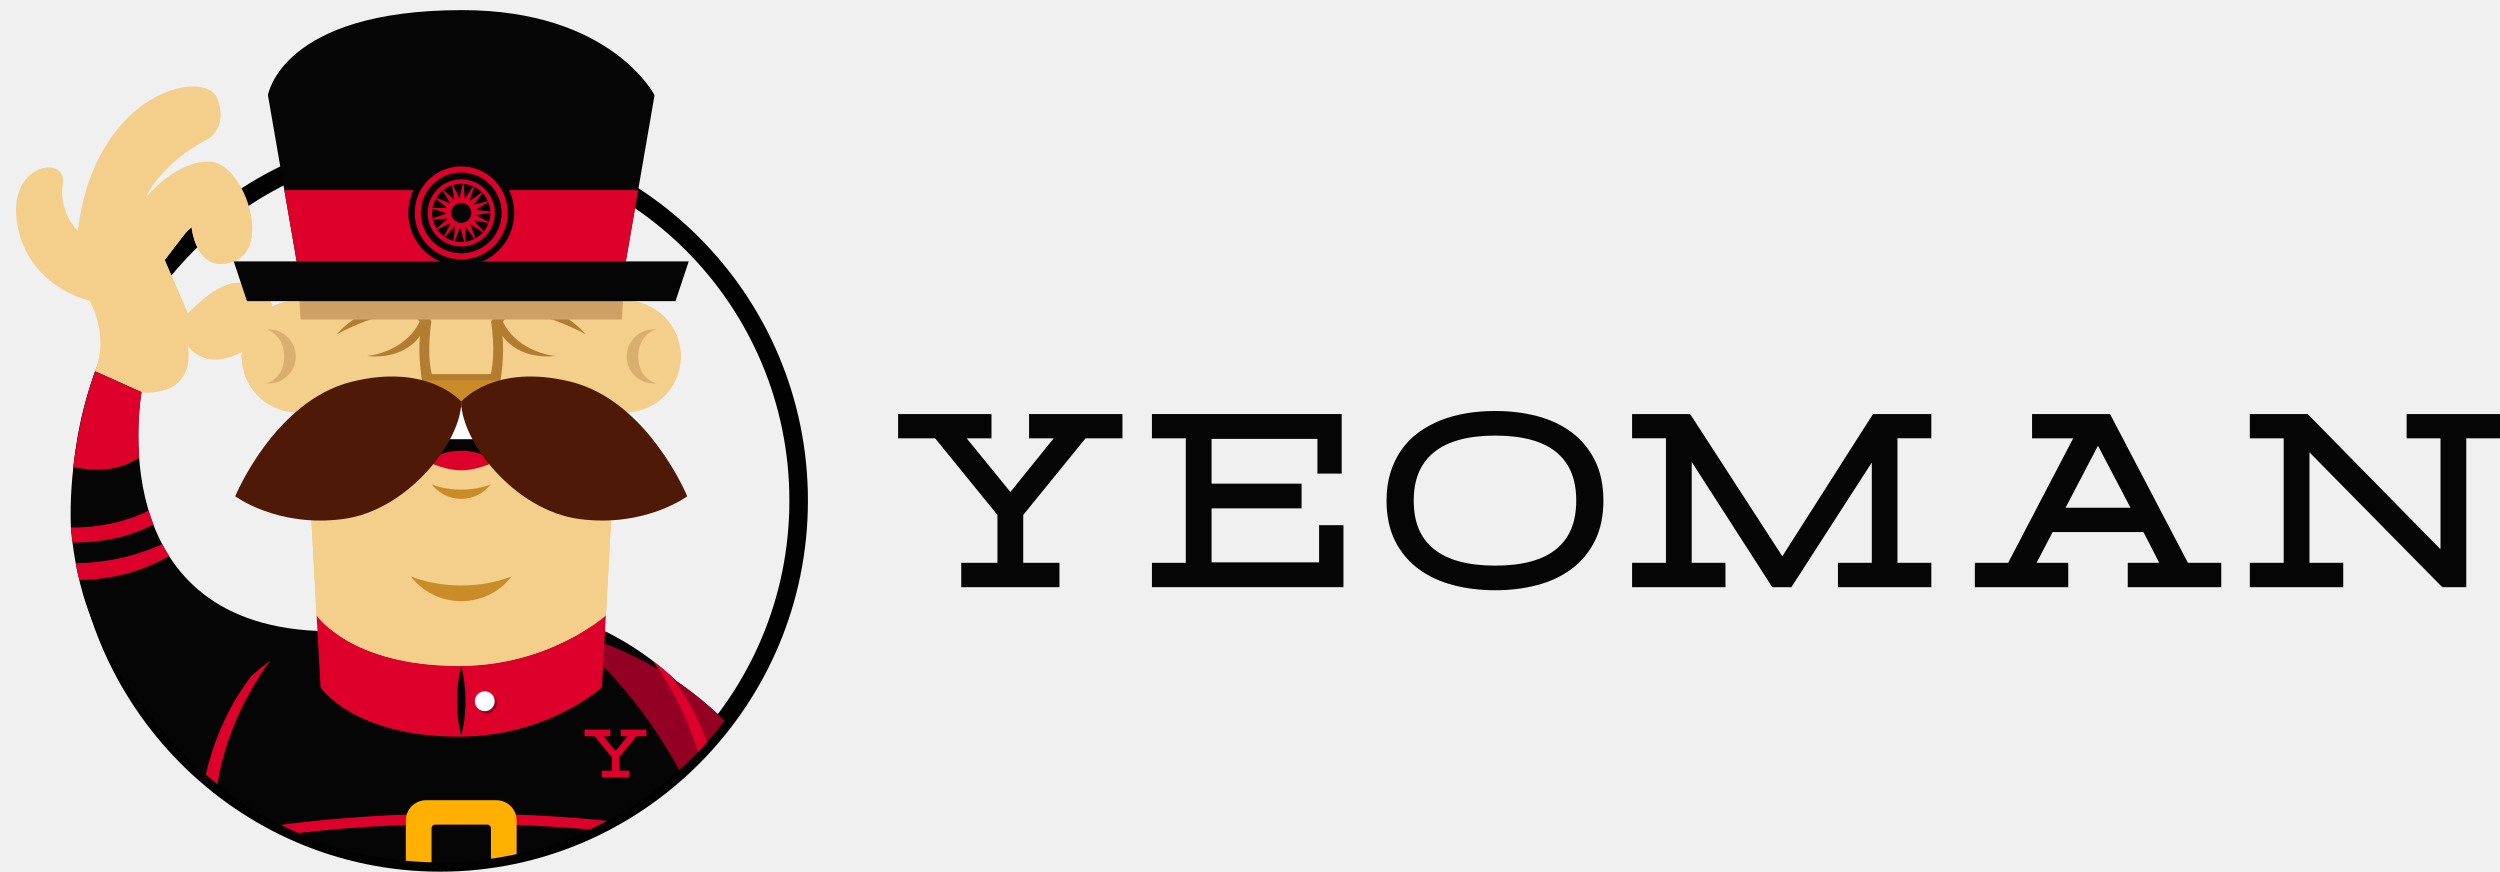
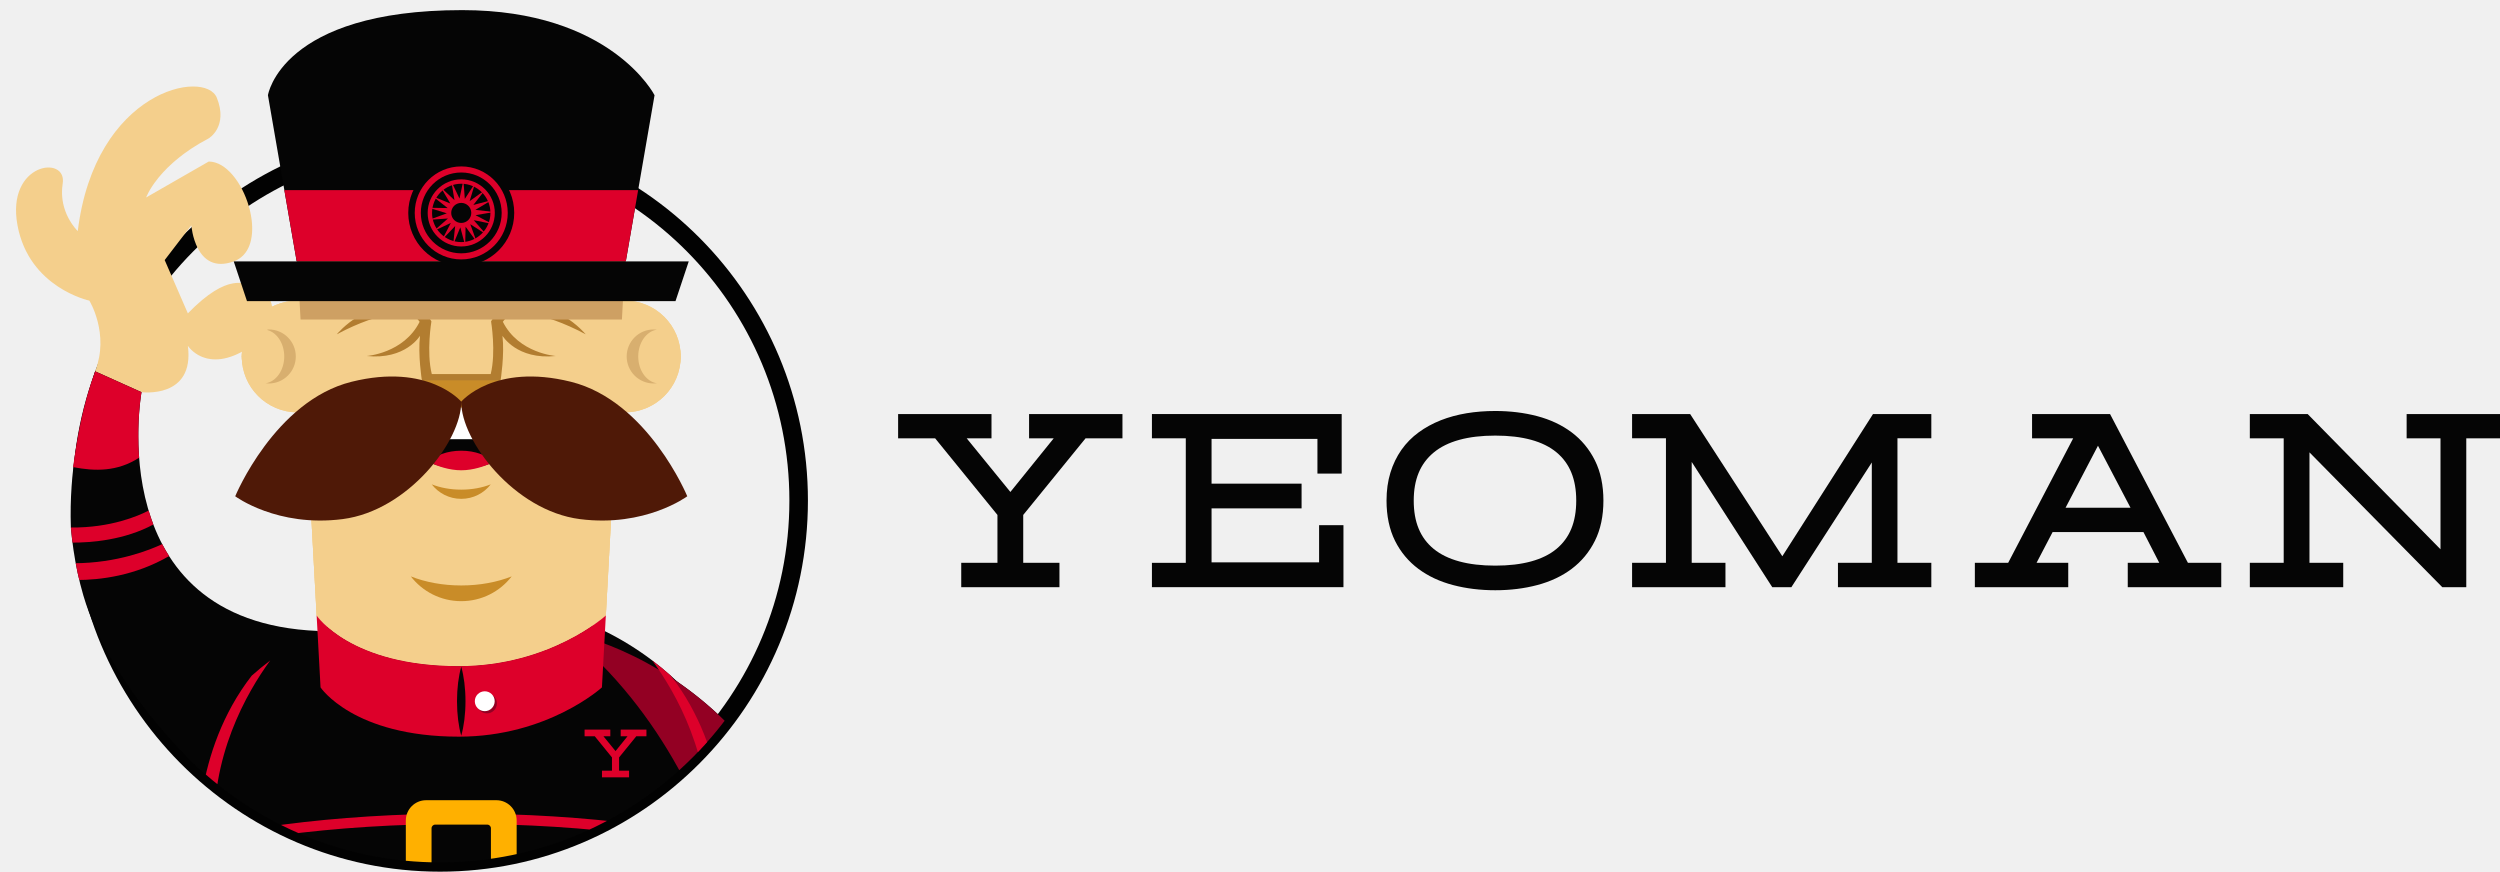
- <svg xmlns="http://www.w3.org/2000/svg" xmlns:xlink="http://www.w3.org/1999/xlink" version="1.1" id="Camada_1" x="0px" y="0px" width="674.05px" height="235.019px" viewBox="0 0 674.05 235.019" enable-background="new 0 0 674.05 235.019" xml:space="preserve">
-   <g>
-     <g>
-       <defs>
-         <path id="SVGID_1_" d="M387.441-281.275v-0.256l5.641-28.21c0,0-12.537-28.837-54.537-25.389     c-42.002,3.448-47.33,13.165-54.226,24.762l4.074,18.493l-7.836,5.015c0,0-2.821-8.463-7.209-8.776c0,0,6.582-9.403,1.881-15.985     c-4.702-6.583-29.777-5.956-39.494,27.269c0,0-1.253-10.03-5.328-10.03s-19.12,5.329-15.045,21     c4.074,15.672,18.18,20.374,22.881,22.254c0,0,2.193,2.821,1.254,6.582c-0.494,1.975-11.868,37.133-2.368,69.633     c7.095,24.27,29.774,45.357,29.774,45.357c17.322,16.523,40.693,26.658,66.413,26.658c53.395,0,96.688-43.67,96.688-97.545     C430.003-234.078,413.121-263.74,387.441-281.275z" />
-       </defs>
-       <clipPath id="SVGID_2_">
-         <use xlink:href="#SVGID_1_" overflow="visible" />
-       </clipPath>
-       <g clip-path="url(#SVGID_2_)">
-         <ellipse fill="#D1D1D1" cx="339.029" cy="33.125" rx="89.265" ry="7.443" />
-         <g>
-           <g>
-             <path fill="#050505" d="M258.488-76.548l76.568,98.746c0,0,2.994,1.07,4.277-0.428v-98.318H258.488z" />
-             <path fill="#050505" d="M335.056,22.198L319.658,32.25v2.139h19.891l-0.215-12.619       C339.333,21.77,337.197,19.418,335.056,22.198z" />
-           </g>
-           <g>
-             <path fill="#050505" d="M419.57-76.548L343,22.198c0,0-2.992,1.07-4.277-0.428v-98.318H419.57z" />
-             <path fill="#050505" d="M343,22.198l15.4,10.053v2.139h-19.891l0.213-12.619C338.722,21.77,340.861,19.418,343,22.198z" />
-           </g>
-           <path fill="#191919" d="M339.027,21.465c0.447-5.318,0.717-12.174,0.717-19.658s-0.27-14.338-0.717-19.66      c-0.445,5.322-0.713,12.176-0.713,19.66S338.582,16.147,339.027,21.465z" />
-         </g>
-       </g>
+ <svg xmlns="http://www.w3.org/2000/svg" xmlns:xlink="http://www.w3.org/1999/xlink" width="674.05" height="235.019">
+   <defs>
+     <path id="a" d="M387.441-281.275v-.256l5.641-28.21s-12.537-28.837-54.537-25.389c-42.002 3.448-47.33 13.165-54.226 24.762l4.074 18.493-7.836 5.015s-2.821-8.463-7.209-8.776c0 0 6.582-9.403 1.881-15.985-4.702-6.583-29.777-5.956-39.494 27.269 0 0-1.253-10.03-5.328-10.03s-19.12 5.329-15.045 21c4.074 15.672 18.18 20.374 22.881 22.254 0 0 2.193 2.821 1.254 6.582-.494 1.975-11.868 37.133-2.368 69.633 7.095 24.27 29.774 45.357 29.774 45.357 17.322 16.523 40.693 26.658 66.413 26.658 53.395 0 96.688-43.67 96.688-97.545-.001-33.635-16.883-63.297-42.563-80.832z" />
+   </defs>
+   <clipPath id="b">
+     <use xlink:href="#a" overflow="visible" />
+   </clipPath>
+   <g clip-path="url(#b)">
+     <ellipse fill="#D1D1D1" cx="339.029" cy="33.125" rx="89.265" ry="7.443" />
+     <g fill="#050505">
+       <path d="M258.488-76.548l76.568 98.746s2.994 1.07 4.277-.428v-98.318h-80.845zM335.056 22.198l-15.398 10.052v2.139h19.891l-.215-12.619c-.001 0-2.137-2.352-4.278.428z" />
    </g>
+     <g fill="#050505">
+       <path d="M419.57-76.548l-76.57 98.746s-2.992 1.07-4.277-.428v-98.318h80.847zM343 22.198l15.4 10.053v2.139h-19.891l.213-12.619c0-.001 2.139-2.353 4.278.427z" />
+     </g>
+     <path fill="#191919" d="M339.027 21.465c.447-5.318.717-12.174.717-19.658s-.27-14.338-.717-19.66c-.445 5.322-.713 12.176-.713 19.66s.268 14.34.713 19.658z" />
  </g>
-   <g>
-     <g>
-       <polygon fill="#050505" points="277.458,118.176 284.106,118.176 272.419,132.646 260.635,118.176 267.326,118.176     267.326,111.635 242.15,111.635 242.15,118.176 252.127,118.176 268.931,138.839 268.931,151.751 259.169,151.751     259.169,158.312 285.65,158.312 285.65,151.751 275.881,151.751 275.881,138.839 292.691,118.176 302.636,118.176     302.636,111.635 277.458,111.635   " />
-       <polygon fill="#050505" points="355.654,151.623 326.659,151.623 326.659,137.069 350.931,137.069 350.931,130.402     326.659,130.402 326.659,118.333 355.208,118.333 355.208,127.689 361.744,127.689 361.744,111.635 310.583,111.635     310.583,118.176 319.714,118.176 319.714,151.751 310.583,151.751 310.583,158.312 362.222,158.312 362.222,141.599     355.654,141.599   " />
-       <path fill="#050505" d="M424.984,134.974c0,5.776-1.736,10.035-5.316,13.012c-3.605,2.999-9.164,4.52-16.514,4.52    c-7.371,0-12.963-1.523-16.617-4.522c-3.615-2.974-5.367-7.232-5.367-13.009c0-5.715,1.758-9.954,5.375-12.96    c3.652-3.034,9.24-4.57,16.609-4.57c7.355,0,12.91,1.521,16.512,4.515C423.248,124.943,424.984,129.202,424.984,134.974     M423.734,116.56c-2.627-1.966-5.758-3.435-9.291-4.367c-3.484-0.916-7.287-1.382-11.289-1.382c-2.664,0-5.264,0.199-7.717,0.604    c-2.473,0.411-4.814,1.048-6.973,1.895c-2.193,0.873-4.195,1.966-5.953,3.256c-1.803,1.309-3.371,2.899-4.656,4.721    c-1.275,1.817-2.273,3.883-2.967,6.141c-0.699,2.26-1.053,4.796-1.053,7.547c0,4.134,0.768,7.777,2.285,10.829    c1.518,3.044,3.646,5.595,6.33,7.589c2.625,1.958,5.771,3.427,9.352,4.36c3.498,0.923,7.32,1.389,11.352,1.389    c4.012,0,7.811-0.466,11.289-1.389c3.555-0.934,6.682-2.404,9.291-4.36c2.658-1.994,4.777-4.545,6.291-7.592    c1.52-3.041,2.287-6.688,2.287-10.826c0-4.143-0.768-7.783-2.287-10.827C428.511,121.108,426.392,118.554,423.734,116.56" />
-       <polygon fill="#050505" points="480.55,149.977 455.699,111.637 440.042,111.637 440.042,118.173 449.173,118.173     449.173,151.751 440.042,151.751 440.042,158.312 465.218,158.312 465.218,151.751 456.119,151.751 456.119,124.545     477.833,158.312 482.992,158.312 504.675,124.695 504.675,151.751 495.548,151.751 495.548,158.312 520.724,158.312     520.724,151.751 511.591,151.751 511.591,118.173 520.724,118.173 520.724,111.637 505,111.637   " />
-       <path fill="#050505" d="M556.917,136.892l8.738-16.718l8.771,16.718H556.917z M568.912,111.637h-21.027v6.539h11.09    l-17.535,33.575h-8.98v6.563h25.18v-6.563h-8.547l4.328-8.291h24.498l4.264,8.291h-8.498v6.563h25.209v-6.563h-8.984    L568.912,111.637z" />
-       <polygon fill="#050505" points="648.876,111.637 648.876,118.176 658.007,118.176 658.007,148.1 622.197,111.637 606.599,111.637     606.599,118.176 615.73,118.176 615.73,151.751 606.599,151.751 606.599,158.315 631.781,158.315 631.781,151.751     622.679,151.751 622.679,121.966 658.488,158.315 664.957,158.315 664.957,118.176 674.05,118.176 674.05,111.637   " />
+   <g fill="#050505">
+     <polygon points="277.458,118.176 284.106,118.176 272.419,132.646 260.635,118.176 267.326,118.176 267.326,111.635 242.15,111.635 242.15,118.176 252.127,118.176 268.931,138.839 268.931,151.751 259.169,151.751 259.169,158.312 285.65,158.312 285.65,151.751 275.881,151.751 275.881,138.839 292.691,118.176 302.636,118.176 302.636,111.635 277.458,111.635" />
+     <polygon points="355.654,151.623 326.659,151.623 326.659,137.069 350.931,137.069 350.931,130.402 326.659,130.402 326.659,118.333 355.208,118.333 355.208,127.689 361.744,127.689 361.744,111.635 310.583,111.635 310.583,118.176 319.714,118.176 319.714,151.751 310.583,151.751 310.583,158.312 362.222,158.312 362.222,141.599 355.654,141.599" />
+     <path d="M424.984 134.974c0 5.776-1.736 10.035-5.316 13.012-3.605 2.999-9.164 4.52-16.514 4.52-7.371 0-12.963-1.523-16.617-4.522-3.615-2.974-5.367-7.232-5.367-13.009 0-5.715 1.758-9.954 5.375-12.96 3.652-3.034 9.24-4.57 16.609-4.57 7.355 0 12.91 1.521 16.512 4.515 3.582 2.983 5.318 7.242 5.318 13.014m-1.25-18.414c-2.627-1.966-5.758-3.435-9.291-4.367-3.484-.916-7.287-1.382-11.289-1.382-2.664 0-5.264.199-7.717.604-2.473.411-4.814 1.048-6.973 1.895-2.193.873-4.195 1.966-5.953 3.256-1.803 1.309-3.371 2.899-4.656 4.721-1.275 1.817-2.273 3.883-2.967 6.141-.699 2.26-1.053 4.796-1.053 7.547 0 4.134.768 7.777 2.285 10.829 1.518 3.044 3.646 5.595 6.33 7.589 2.625 1.958 5.771 3.427 9.352 4.36 3.498.923 7.32 1.389 11.352 1.389 4.012 0 7.811-.466 11.289-1.389 3.555-.934 6.682-2.404 9.291-4.36 2.658-1.994 4.777-4.545 6.291-7.592 1.52-3.041 2.287-6.688 2.287-10.826 0-4.143-.768-7.783-2.287-10.827-1.514-3.04-3.633-5.594-6.291-7.588" />
+     <polygon points="480.55,149.977 455.699,111.637 440.042,111.637 440.042,118.173 449.173,118.173 449.173,151.751 440.042,151.751 440.042,158.312 465.218,158.312 465.218,151.751 456.119,151.751 456.119,124.545 477.833,158.312 482.992,158.312 504.675,124.695 504.675,151.751 495.548,151.751 495.548,158.312 520.724,158.312 520.724,151.751 511.591,151.751 511.591,118.173 520.724,118.173 520.724,111.637 505,111.637" />
+     <path d="M556.917 136.892l8.738-16.718 8.771 16.718h-17.509zm11.995-25.255h-21.027v6.539h11.09l-17.535 33.575h-8.98v6.563h25.18v-6.563h-8.547l4.328-8.291h24.498l4.264 8.291h-8.498v6.563h25.209v-6.563h-8.984l-20.998-40.114z" />
+     <polygon points="648.876,111.637 648.876,118.176 658.007,118.176 658.007,148.1 622.197,111.637 606.599,111.637 606.599,118.176 615.73,118.176 615.73,151.751 606.599,151.751 606.599,158.315 631.781,158.315 631.781,151.751 622.679,151.751 622.679,121.966 658.488,158.315 664.957,158.315 664.957,118.176 674.05,118.176 674.05,111.637" />
+   </g>
+   <path fill="#020202" d="M118.648 235.019c-54.691 0-99.186-44.88-99.186-100.045 0-55.163 44.494-100.041 99.186-100.041s99.186 44.878 99.186 100.041c-.001 55.165-44.495 100.045-99.186 100.045zm0-195.086c-51.934 0-94.186 42.635-94.186 95.041 0 52.408 42.252 95.045 94.186 95.045 51.935 0 94.186-42.637 94.186-95.045-.001-52.406-42.251-95.041-94.186-95.041z" />
+   <defs>
+     <path id="c" d="M172.771 54.14v-.256l5.643-28.209s-12.537-28.838-54.539-25.389c-42 3.447-47.328 13.164-54.225 24.762l4.074 18.492-7.836 5.016s-2.82-8.463-7.209-8.776c0 0 6.582-9.403 1.881-15.985s-29.777-5.956-39.494 27.27c0 0-1.252-10.03-5.328-10.03-4.074 0-19.119 5.329-15.045 21.001s18.18 20.373 22.881 22.254c0 0 2.193 2.82 1.254 6.582-.494 1.975-11.867 37.133-2.367 69.633 7.094 24.27 29.773 45.357 29.773 45.357 17.322 16.523 40.693 26.658 66.414 26.658 53.395 0 96.686-43.67 96.686-97.545-.001-33.637-16.881-63.299-42.563-80.835z" />
+   </defs>
+   <clipPath id="d">
+     <use xlink:href="#c" overflow="visible" />
+   </clipPath>
+   <g clip-path="url(#d)">
+     <path fill="#050505" d="M152.747 170.529s70.272 11.314 78.014 109.576c0 0-13.103 8.338-26.799 8.934-.001 0 1.191-75.631-51.215-118.51z" />
+     <path fill="#DD002A" d="M193.838 231.99c.55 1.59 1.067 3.17 1.56 4.734 4.617-.469 14.965-1.93 24.133-6.082-.641-1.537-1.301-3.027-1.977-4.486-3.371 1.552-10.845 4.312-23.716 5.834z" />
+     <circle fill="#F4CF8C" cx="80.256" cy="96.111" r="15.072" />
+     <circle fill="#F4CF8C" cx="80.256" cy="96.111" r="15.072" />
+     <path fill="#F4CF8C" d="M65.184 96.111c0 .463.024.92.065 1.372 1.074-.456 2.219-1.05 3.439-1.831 7.142-4.562 7.354-10.004 5.758-13.451-5.439 2.273-9.262 7.644-9.262 13.91z" />
+     <circle fill="#F4CF8C" cx="72.47" cy="96.111" r="7.286" />
+     <path fill="#D8AF6F" d="M72.47 88.826c-.297 0-.586.021-.872.057 2.84.432 5.042 3.5 5.042 7.229s-2.202 6.797-5.042 7.229c.286.034.575.057.872.057 4.022 0 7.285-3.262 7.285-7.285s-3.262-7.287-7.285-7.287z" />
+     <path fill="#F4CF8C" d="M71.598 88.882c-.226-.035-.453-.057-.686-.057-3.164 0-5.729 3.262-5.729 7.285.001-3.728 2.803-6.796 6.415-7.228z" />
+     <path fill="#F4CF8C" d="M65.184 96.111c0 4.023 2.564 7.285 5.729 7.285.232 0 .46-.022.686-.057-3.613-.431-6.415-3.5-6.415-7.228z" />
+     <circle fill="#F4CF8C" cx="168.463" cy="96.111" r="15.073" />
+     <circle fill="#F4CF8C" cx="168.463" cy="96.111" r="15.073" />
+     <circle fill="#F4CF8C" cx="176.25" cy="96.111" r="7.286" />
+     <path fill="#D8AF6F" d="M172.08 96.111c0-3.729 2.201-6.797 5.041-7.229-.285-.035-.576-.057-.871-.057-4.025 0-7.285 3.262-7.285 7.285s3.26 7.285 7.285 7.285c.295 0 .586-.022.871-.057-2.84-.43-5.041-3.499-5.041-7.227z" />
+     <path fill="#F4CF8C" d="M183.537 96.111c0-4.023-2.566-7.285-5.729-7.285-.234 0-.462.021-.688.057 3.614.431 6.417 3.499 6.417 7.228z" />
+     <path fill="#F4CF8C" d="M177.121 103.339c.226.034.453.057.688.057 3.162 0 5.729-3.262 5.729-7.285-.001 3.728-2.804 6.797-6.417 7.228z" />
+     <g fill="#F4CF8C">
+       <path d="M38.152 105.74s14.375 1.876 12.5-12.499c0 0 5 7.812 16.25.624 11.25-7.187 5.312-16.562 2.188-16.873-3.125-.313-7.5-3.752-18.438 7.499l-6.25-14.374 7.188-9.376s.987 13.542 11.432 9.739c10.443-3.801 2.631-26.927-6.744-26.927l-16.876 9.687s3.125-8.748 16.875-15.936c0 0 5.312-3.125 2.188-10.938s-32.812-2.188-37.5 35.937c0 0-5.312-5-4.062-12.812s-15.314-5.625-12.189 11.25c3.125 16.876 19.376 20.311 19.376 20.311s5.517 8.927 1.562 19.062c0 .001 6.25 7.814 12.5 5.626zM66.902 93.865c11.25-7.187 5.312-16.562 2.188-16.873-1.921-.193-4.318-1.562-8.418.023l3.683 7.585s-.757 10.849-12.866 8.073c0 0-.128.427-.444 1.076 1.371 1.61 6.409 6.153 15.857.116zM50.757 94.298c-1.873 3.359-8.365 9.812-23.969 1.768-.297 1.406-.578 2.656-1.137 4.049 0 0 6.25 7.813 12.5 5.625.001 0 13.647 1.774 12.606-11.442zM51.589 60.741s.987 13.542 11.432 9.739c4.27-1.555 5.487-6.34 4.794-11.455-2.606 2.697-10.653 9.541-13.805-4.954l-14.382 16.652-11.354 6.56 14.129-3.532 8.248 10.74-6.25-14.374 7.188-9.376zM41.754 49.178c2.327-3.201 6.708-7.79 14.522-11.874 0 0 5.312-3.125 2.188-10.938-.054-.135-.117-.264-.186-.389-.742 2.363-2.189 5.18-5.025 7.152-5.803 4.037-26.492 18.417-19.932 40.115.001.002-2.654-13.424 8.433-24.066zM20.668 61.997c-1.098-1.19-4.837-5.815-3.767-12.506.494-3.086-1.795-4.604-4.549-4.28-.49 8.401.668 25.426 17.184 30.306.001-.001-6.255-2.974-8.868-13.52z" />
    </g>
-     <g>
-       <path fill="#020202" d="M118.648,235.019c-54.691,0-99.186-44.88-99.186-100.045c0-55.163,44.494-100.041,99.186-100.041    s99.186,44.878,99.186,100.041C217.833,190.139,173.339,235.019,118.648,235.019z M118.648,39.933    c-51.934,0-94.186,42.635-94.186,95.041c0,52.408,42.252,95.045,94.186,95.045c51.935,0,94.186-42.637,94.186-95.045    C212.833,82.568,170.583,39.933,118.648,39.933z" />
-       <g>
-         <defs>
-           <path id="SVGID_3_" d="M172.771,54.14v-0.256l5.643-28.209c0,0-12.537-28.838-54.539-25.389      c-42,3.447-47.328,13.164-54.225,24.762l4.074,18.492l-7.836,5.016c0,0-2.82-8.463-7.209-8.776c0,0,6.582-9.403,1.881-15.985      s-29.777-5.956-39.494,27.27c0,0-1.252-10.03-5.328-10.03c-4.074,0-19.119,5.329-15.045,21.001s18.18,20.373,22.881,22.254      c0,0,2.193,2.82,1.254,6.582c-0.494,1.975-11.867,37.133-2.367,69.633c7.094,24.27,29.773,45.357,29.773,45.357      c17.322,16.523,40.693,26.658,66.414,26.658c53.395,0,96.686-43.67,96.686-97.545C215.333,101.338,198.453,71.676,172.771,54.14      z" />
-         </defs>
-         <clipPath id="SVGID_4_">
-           <use xlink:href="#SVGID_3_" overflow="visible" />
-         </clipPath>
-         <g clip-path="url(#SVGID_4_)">
-           <path fill="#050505" d="M152.747,170.529c0,0,70.272,11.314,78.014,109.576c0,0-13.103,8.338-26.799,8.934      C203.961,289.039,205.153,213.408,152.747,170.529z" />
-           <g>
-             <path fill="#DD002A" d="M193.838,231.99c0.55,1.59,1.067,3.17,1.56,4.734c4.617-0.469,14.965-1.93,24.133-6.082       c-0.641-1.537-1.301-3.027-1.977-4.486C214.183,227.708,206.709,230.468,193.838,231.99z" />
-           </g>
-           <g>
-             <g>
-               <circle fill="#F4CF8C" cx="80.256" cy="96.111" r="15.072" />
-               <circle fill="#F4CF8C" cx="80.256" cy="96.111" r="15.072" />
-               <path fill="#F4CF8C" d="M65.184,96.111c0,0.463,0.024,0.92,0.065,1.372c1.074-0.456,2.219-1.05,3.439-1.831        c7.142-4.562,7.354-10.004,5.758-13.451C69.007,84.474,65.184,89.845,65.184,96.111z" />
-               <circle fill="#F4CF8C" cx="72.47" cy="96.111" r="7.286" />
-               <g>
-                 <path fill="#D8AF6F" d="M72.47,88.826c-0.297,0-0.586,0.021-0.872,0.057c2.84,0.432,5.042,3.5,5.042,7.229         s-2.202,6.797-5.042,7.229c0.286,0.034,0.575,0.057,0.872,0.057c4.022,0,7.285-3.262,7.285-7.285S76.493,88.826,72.47,88.826         z" />
-                 <path fill="#F4CF8C" d="M71.598,88.882c-0.226-0.035-0.453-0.057-0.686-0.057c-3.164,0-5.729,3.262-5.729,7.285         C65.184,92.382,67.986,89.314,71.598,88.882z" />
-                 <path fill="#F4CF8C" d="M65.184,96.111c0,4.023,2.564,7.285,5.729,7.285c0.232,0,0.46-0.022,0.686-0.057         C67.986,102.908,65.184,99.839,65.184,96.111z" />
-               </g>
-             </g>
-             <g>
-               <circle fill="#F4CF8C" cx="168.463" cy="96.111" r="15.073" />
-               <circle fill="#F4CF8C" cx="168.463" cy="96.111" r="15.073" />
-               <circle fill="#F4CF8C" cx="176.25" cy="96.111" r="7.286" />
-               <g>
-                 <path fill="#D8AF6F" d="M172.08,96.111c0-3.729,2.201-6.797,5.041-7.229c-0.285-0.035-0.576-0.057-0.871-0.057         c-4.025,0-7.285,3.262-7.285,7.285s3.26,7.285,7.285,7.285c0.295,0,0.586-0.022,0.871-0.057         C174.281,102.908,172.08,99.839,172.08,96.111z" />
-                 <path fill="#F4CF8C" d="M183.537,96.111c0-4.023-2.566-7.285-5.729-7.285c-0.234,0-0.462,0.021-0.688,0.057         C180.734,89.314,183.537,92.382,183.537,96.111z" />
-                 <path fill="#F4CF8C" d="M177.121,103.339c0.226,0.034,0.453,0.057,0.688,0.057c3.162,0,5.729-3.262,5.729-7.285         C183.537,99.839,180.734,102.908,177.121,103.339z" />
-               </g>
-             </g>
-           </g>
-           <g>
-             <path fill="#F4CF8C" d="M38.152,105.74c0,0,14.375,1.876,12.5-12.499c0,0,5,7.812,16.25,0.624       c11.25-7.187,5.312-16.562,2.188-16.873c-3.125-0.313-7.5-3.752-18.438,7.499l-6.25-14.374l7.188-9.376       c0,0,0.987,13.542,11.432,9.739c10.443-3.801,2.631-26.927-6.744-26.927S39.402,53.24,39.402,53.24s3.125-8.748,16.875-15.936       c0,0,5.312-3.125,2.188-10.938s-32.812-2.188-37.5,35.937c0,0-5.312-5-4.062-12.812S1.589,43.866,4.714,60.741       C7.839,77.617,24.09,81.052,24.09,81.052s5.517,8.927,1.562,19.062C25.652,100.115,31.902,107.928,38.152,105.74z" />
-             <g>
-               <path fill="#F4CF8C" d="M66.902,93.865c11.25-7.187,5.312-16.562,2.188-16.873c-1.921-0.193-4.318-1.562-8.418,0.023        l3.683,7.585c0,0-0.757,10.849-12.866,8.073c0,0-0.128,0.427-0.444,1.076C52.416,95.359,57.454,99.902,66.902,93.865z" />
-               <path fill="#F4CF8C" d="M50.757,94.298c-1.873,3.359-8.365,9.812-23.969,1.768c-0.297,1.406-0.578,2.656-1.137,4.049        c0,0,6.25,7.813,12.5,5.625C38.152,105.74,51.798,107.514,50.757,94.298z" />
-             </g>
-             <path fill="#F4CF8C" d="M51.589,60.741c0,0,0.987,13.542,11.432,9.739c4.27-1.555,5.487-6.34,4.794-11.455       c-2.606,2.697-10.653,9.541-13.805-4.954L39.628,70.723l-11.354,6.56l14.129-3.532l8.248,10.74l-6.25-14.374L51.589,60.741z" />
-             <path fill="#F4CF8C" d="M41.754,49.178c2.327-3.201,6.708-7.79,14.522-11.874c0,0,5.312-3.125,2.188-10.938       c-0.054-0.135-0.117-0.264-0.186-0.389c-0.742,2.363-2.189,5.18-5.025,7.152c-5.803,4.037-26.492,18.417-19.932,40.115       C33.322,73.246,30.667,59.82,41.754,49.178z" />
-             <path fill="#F4CF8C" d="M20.668,61.997c-1.098-1.19-4.837-5.815-3.767-12.506c0.494-3.086-1.795-4.604-4.549-4.28       c-0.49,8.401,0.668,25.426,17.184,30.306C29.537,75.516,23.281,72.543,20.668,61.997z" />
-           </g>
-           <path fill="#050505" d="M25.652,100.115l12.5,5.625c0,0-11.25,61.875,47.5,64.375c0,0,0.414,39.797-35.836,39.174      C49.816,209.289,1.906,171.232,25.652,100.115z" />
-           <path fill="#DD002A" d="M40.626,139.4c-0.191-0.566-0.371-1.135-0.543-1.703c-0.003-0.01-0.007-0.021-0.01-0.033      c-2.777,1.439-10.247,4.67-20.959,4.564c0.049,1.381,0.13,2.736,0.232,4.076c5.38,0.016,14.254-0.711,21.997-4.887      c-0.005-0.014-0.011-0.029-0.016-0.043c-0.223-0.584-0.431-1.17-0.63-1.758C40.673,139.544,40.65,139.472,40.626,139.4z" />
-           <path fill="#DD002A" d="M44.587,148.265c-0.295-0.514-0.579-1.031-0.853-1.553c-0.001-0.002-0.003-0.004-0.004-0.006      c-3.2,1.516-12.116,5.143-23.808,5.152c0.204,1.537,0.443,3.045,0.712,4.523c6.36,0.006,15.767-1.123,24.961-6.447      c-0.009-0.014-0.017-0.029-0.026-0.043c-0.322-0.506-0.63-1.018-0.928-1.533C44.624,148.328,44.606,148.296,44.587,148.265z" />
-           <path fill="#DD002A" d="M25.652,100.115c-3.394,9.298-4.824,17.829-5.949,25.83c5.943,1.146,11.942,1.254,17.811-2.539      c-0.748-10.02,0.639-17.666,0.639-17.666L25.652,100.115z" />
-           <path fill="#050505" d="M159.607,168.544H124.36H89.113c-75.036,32.951-57.567,157.219-57.567,157.219h93.299v-56.826      l5.161,56.826h87.168C217.173,325.763,234.643,201.496,159.607,168.544z" />
-           <path fill="#930023" d="M222.833,284.201c-1.055-26.695-6.416-61.053-24.402-86.768c-21.543-23.008-45.685-26.904-45.685-26.904      c52.406,42.879,51.215,118.51,51.215,118.51C210.967,288.734,217.812,286.404,222.833,284.201z" />
-           <path fill="#DD002A" d="M34.581,245.972c-0.243,1.143-0.476,2.287-0.696,3.428c20.736-7.637,53.545-12.57,90.476-12.57      c36.932,0,69.739,4.934,90.476,12.57c-0.221-1.141-0.453-2.285-0.697-3.428c-20.77-7.494-53.258-12.318-89.778-12.318      S55.351,238.478,34.581,245.972z" />
-           <path fill="#DD002A" d="M38.689,230.279c-0.324,1.027-0.638,2.059-0.94,3.088c20.826-6.865,51.896-11.225,86.611-11.225      s65.784,4.359,86.61,11.225c-0.301-1.029-0.615-2.061-0.939-3.088c-20.816-6.689-51.479-10.918-85.671-10.918      C90.166,219.361,59.505,223.589,38.689,230.279z" />
-           <path fill="#DD002A" d="M67.855,182.185c-16.068,20.713-14.336,45.91-14.336,45.91l4.368-1.984      c-1.374-21.98,8.659-39.393,14.97-48.037C71.124,179.388,69.457,180.759,67.855,182.185z" />
-           <path fill="#DD002A" d="M175.863,178.074c6.311,8.645,16.344,26.057,14.971,48.037l4.366,1.984c0,0,1.733-25.197-14.335-45.908      C179.264,180.759,177.597,179.388,175.863,178.074z" />
-           <path fill="#F4CF8C" d="M163.347,165.955c0,0-14.984,13.652-39.624,13.652c-29.302,0-38.351-13.652-38.351-13.652L80.185,70.48      h88.35L163.347,165.955z" />
-           <path fill="#F4CF8C" d="M163.347,165.955c0,0-14.984,13.652-39.624,13.652c-29.302,0-38.351-13.652-38.351-13.652L80.185,70.48      h88.35L163.347,165.955z" />
-           <path fill="#F4CF8C" d="M163.347,165.955c0,0-14.984,13.652-39.624,13.652c-29.302,0-38.351-13.652-38.351-13.652L80.185,70.48      h88.35L163.347,165.955z" />
-           <path fill="#B27D30" d="M135.577,86.757l2.183-2.777c0,0,7.94-0.398,20.149,6.152c0,0-8.835-10.918-22.136-7.246l0.398-2.382      l-3.771,6.154c0,0,1.389,8.237-0.099,14.193h-15.882c-1.49-5.956-0.1-14.193-0.1-14.193l-3.771-6.154l0.396,2.382      c-13.299-3.672-22.133,7.246-22.133,7.246c12.208-6.551,20.148-6.152,20.148-6.152l2.184,2.777      c-4.269,8.536-14.293,9.23-14.293,9.23c10.521,1.093,14.393-5.458,14.393-5.458c-0.596,5.161,0.496,11.956,0.496,11.956      l10.57,7.448l0.05-0.05l0.05,0.05l10.57-7.448c0,0,1.092-6.795,0.496-11.956c0,0,3.871,6.551,14.393,5.458      C149.869,95.988,139.843,95.293,135.577,86.757z" />
-           <ellipse fill="#050505" cx="124.36" cy="117.675" rx="14.491" ry="8.686" />
-           <path fill="#DD002A" d="M124.36,126.796c3.279,0,6.303-1.088,8.731-2.189c-1.701-1.84-4.974-3.088-8.731-3.088      c-3.759,0-7.03,1.248-8.731,3.088C118.056,125.708,121.081,126.796,124.36,126.796z" />
-           <path fill="#FFFFFF" d="M124.36,108.991c-8.003,0-14.491,3.889-14.491,8.685c0,0.251,0.021,0.498,0.057,0.745h28.869      c0.035-0.247,0.057-0.494,0.057-0.745C138.851,112.879,132.363,108.991,124.36,108.991z" />
-           <path fill="#C98C28" d="M124.36,132.017c-2.94,0-5.676-0.525-7.96-1.428c1.83,2.373,4.711,3.91,7.96,3.91s6.129-1.537,7.96-3.91      C130.037,131.492,127.3,132.017,124.36,132.017z" />
-           <path fill="#C98C28" d="M124.36,157.851c-5.024,0-9.696-0.9-13.599-2.443c3.13,4.055,8.049,6.678,13.599,6.678      s10.468-2.623,13.598-6.678C134.054,156.951,129.382,157.851,124.36,157.851z" />
-           <polygon fill="#CEA063" points="81.037,86.16 167.682,86.16 168.535,70.48 80.185,70.48     " />
-           <path fill="#050505" d="M168.728,70.48l7.752-44.809c0,0-11.689-22.943-51.863-22.943c-48.834,0-52.377,22.943-52.377,22.943      l7.751,44.809H168.728z" />
-           <polygon fill="#DD002A" points="76.667,51.263 79.991,70.48 168.73,70.48 172.053,51.263     " />
-           <polygon fill="#050505" points="182.126,81.199 66.593,81.199 63.021,70.48 185.699,70.48     " />
-           <g>
-             <circle fill="#050505" cx="124.36" cy="57.406" r="14.286" />
-             <path fill="#DD002A" d="M124.36,69.944c-6.915,0-12.54-5.624-12.54-12.534c0-6.916,5.625-12.541,12.54-12.541       s12.54,5.625,12.54,12.541C136.9,64.32,131.275,69.944,124.36,69.944z M124.36,46.507c-6.011,0-10.901,4.891-10.901,10.902       c0,6.008,4.891,10.895,10.901,10.895s10.901-4.887,10.901-10.895C135.261,51.398,130.371,46.507,124.36,46.507z" />
-             <path fill="#DD002A" d="M124.36,66.457c-4.991,0-9.053-4.059-9.053-9.049c0-4.991,4.062-9.053,9.053-9.053       s9.053,4.062,9.053,9.053C133.413,62.398,129.351,66.457,124.36,66.457z M124.36,49.539c-4.339,0-7.87,3.53-7.87,7.869       c0,4.337,3.531,7.865,7.87,7.865s7.869-3.528,7.869-7.865C132.229,53.069,128.699,49.539,124.36,49.539z" />
-             <polygon fill="#DD002A" points="126.625,54.232 130.743,51.259 127.619,55.263 132.532,53.978 128.171,56.583 133.217,57.161        128.21,58.017 132.708,60.377 127.73,59.365 131.07,63.191 126.796,60.449 128.528,65.223 125.531,61.123 125.421,66.2        124.109,61.292 122.173,65.99 122.722,60.939 119.22,64.618 121.554,60.109 116.959,62.275 120.769,58.912 115.703,59.272        120.466,57.513 115.613,56.017 120.691,56.097 116.705,52.95 121.412,54.861 118.831,50.486 122.531,53.966 121.704,48.955        123.896,53.537 124.937,48.565 125.326,53.628 128.091,49.37      " />
-             <path fill="#050505" d="M127.065,57.408c0,1.49-1.212,2.703-2.706,2.703c-1.492,0-2.704-1.213-2.704-2.703       c0-1.496,1.212-2.706,2.704-2.706C125.853,54.702,127.065,55.912,127.065,57.408z" />
-           </g>
-           <path fill="#DD002A" d="M123.723,179.607c-29.288,0-38.342-13.639-38.351-13.652l1.053,19.381c0,0,8.804,13.283,37.315,13.283      c23.973,0,38.552-13.283,38.552-13.283l1.054-19.381C163.33,165.97,148.349,179.607,123.723,179.607z" />
-           <path fill="#050505" d="M124.358,198.369c0.714-2.52,1.146-5.764,1.146-9.305s-0.432-6.785-1.146-9.305      c-0.712,2.52-1.143,5.764-1.143,9.305S123.646,195.849,124.358,198.369z" />
-           <circle fill="#930023" cx="131.296" cy="189.66" r="2.68" />
-           <circle fill="#FFFFFF" cx="130.7" cy="189.064" r="2.68" />
-           <path fill="#FFB000" d="M133.843,215.753h-18.967c-3.01,0-5.458,2.449-5.458,5.459v13.494c0,3.01,2.448,5.459,5.458,5.459      h18.967c3.01,0,5.457-2.449,5.457-5.459v-13.494C139.3,218.203,136.853,215.753,133.843,215.753z M132.366,223.328v9.264      c0,0.553-0.45,1.002-1,1.002h-14.011c-0.553,0-1.001-0.449-1.001-1.002v-9.264c0-0.553,0.448-1.002,1.001-1.002h14.011      C131.916,222.326,132.366,222.775,132.366,223.328z" />
-           <polygon fill="#C98C28" points="113.824,102.546 124.31,109.934 124.36,109.884 124.41,109.934 134.896,102.546     " />
-           <g>
-             <path fill="#4F1907" d="M124.359,108.296c0,0-8.834-10.521-29.578-5.359c-20.744,5.16-31.363,30.867-31.363,30.867       s11.314,8.438,28.981,6.154C110.066,137.677,124.458,118.817,124.359,108.296z" />
-             <path fill="#4F1907" d="M124.36,108.296c0,0,8.833-10.521,29.577-5.359c20.744,5.16,31.365,30.867,31.365,30.867       s-11.314,8.438-28.982,6.154C138.652,137.677,124.261,118.817,124.36,108.296z" />
-           </g>
-           <polygon fill="#DD002A" points="167.351,198.519 169.183,198.519 165.962,202.511 162.711,198.519 164.556,198.519       164.556,196.716 157.615,196.716 157.615,198.519 160.365,198.519 165,204.218 165,207.779 162.307,207.779 162.307,209.587       169.61,209.587 169.61,207.779 166.916,207.779 166.916,204.218 171.55,198.519 174.292,198.519 174.292,196.716       167.351,196.716     " />
-         </g>
-       </g>
+     <path fill="#050505" d="M25.652 100.115l12.5 5.625s-11.25 61.875 47.5 64.375c0 0 .414 39.797-35.836 39.174 0 0-47.91-38.057-24.164-109.174z" />
+     <path fill="#DD002A" d="M40.626 139.4c-.191-.566-.371-1.135-.543-1.703l-.01-.033c-2.777 1.439-10.247 4.67-20.959 4.564.049 1.381.13 2.736.232 4.076 5.38.016 14.254-.711 21.997-4.887l-.016-.043c-.223-.584-.431-1.17-.63-1.758l-.071-.216z" />
+     <path fill="#DD002A" d="M44.587 148.265c-.295-.514-.579-1.031-.853-1.553l-.004-.006c-3.2 1.516-12.116 5.143-23.808 5.152.204 1.537.443 3.045.712 4.523 6.36.006 15.767-1.123 24.961-6.447l-.026-.043c-.322-.506-.63-1.018-.928-1.533l-.054-.093z" />
+     <path fill="#DD002A" d="M25.652 100.115c-3.394 9.298-4.824 17.829-5.949 25.83 5.943 1.146 11.942 1.254 17.811-2.539-.748-10.02.639-17.666.639-17.666l-12.501-5.625z" />
+     <path fill="#050505" d="M159.607 168.544h-70.494c-75.036 32.951-57.567 157.219-57.567 157.219h93.299v-56.826l5.161 56.826h87.168c-.001 0 17.469-124.267-57.567-157.219z" />
+     <path fill="#930023" d="M222.833 284.201c-1.055-26.695-6.416-61.053-24.402-86.768-21.543-23.008-45.685-26.904-45.685-26.904 52.406 42.879 51.215 118.51 51.215 118.51 7.006-.305 13.851-2.635 18.872-4.838z" />
+     <path fill="#DD002A" d="M34.581 245.972c-.243 1.143-.476 2.287-.696 3.428 20.736-7.637 53.545-12.57 90.476-12.57 36.932 0 69.739 4.934 90.476 12.57-.221-1.141-.453-2.285-.697-3.428-20.77-7.494-53.258-12.318-89.778-12.318s-69.011 4.824-89.781 12.318z" />
+     <path fill="#DD002A" d="M38.689 230.279c-.324 1.027-.638 2.059-.94 3.088 20.826-6.865 51.896-11.225 86.611-11.225s65.784 4.359 86.61 11.225c-.301-1.029-.615-2.061-.939-3.088-20.816-6.689-51.479-10.918-85.671-10.918-34.194 0-64.855 4.228-85.671 10.918z" />
+     <path fill="#DD002A" d="M67.855 182.185c-16.068 20.713-14.336 45.91-14.336 45.91l4.368-1.984c-1.374-21.98 8.659-39.393 14.97-48.037-1.733 1.314-3.4 2.685-5.002 4.111z" />
+     <path fill="#DD002A" d="M175.863 178.074c6.311 8.645 16.344 26.057 14.971 48.037l4.366 1.984s1.733-25.197-14.335-45.908c-1.601-1.428-3.268-2.799-5.002-4.113z" />
+     <path fill="#F4CF8C" d="M163.347 165.955s-14.984 13.652-39.624 13.652c-29.302 0-38.351-13.652-38.351-13.652l-5.187-95.475h88.35l-5.188 95.475z" />
+     <path fill="#F4CF8C" d="M163.347 165.955s-14.984 13.652-39.624 13.652c-29.302 0-38.351-13.652-38.351-13.652l-5.187-95.475h88.35l-5.188 95.475z" />
+     <path fill="#F4CF8C" d="M163.347 165.955s-14.984 13.652-39.624 13.652c-29.302 0-38.351-13.652-38.351-13.652l-5.187-95.475h88.35l-5.188 95.475z" />
+     <path fill="#B27D30" d="M135.577 86.757l2.183-2.777s7.94-.398 20.149 6.152c0 0-8.835-10.918-22.136-7.246l.398-2.382-3.771 6.154s1.389 8.237-.099 14.193h-15.882c-1.49-5.956-.1-14.193-.1-14.193l-3.771-6.154.396 2.382c-13.299-3.672-22.133 7.246-22.133 7.246 12.208-6.551 20.148-6.152 20.148-6.152l2.184 2.777c-4.269 8.536-14.293 9.23-14.293 9.23 10.521 1.093 14.393-5.458 14.393-5.458-.596 5.161.496 11.956.496 11.956l10.57 7.448.05-.05.05.05 10.57-7.448s1.092-6.795.496-11.956c0 0 3.871 6.551 14.393 5.458.001.001-10.025-.694-14.291-9.23z" />
+     <ellipse fill="#050505" cx="124.36" cy="117.675" rx="14.491" ry="8.686" />
+     <path fill="#DD002A" d="M124.36 126.796c3.279 0 6.303-1.088 8.731-2.189-1.701-1.84-4.974-3.088-8.731-3.088-3.759 0-7.03 1.248-8.731 3.088 2.427 1.101 5.452 2.189 8.731 2.189z" />
+     <path fill="#fff" d="M124.36 108.991c-8.003 0-14.491 3.889-14.491 8.685 0 .251.021.498.057.745h28.869c.035-.247.057-.494.057-.745-.001-4.797-6.489-8.685-14.492-8.685z" />
+     <path fill="#C98C28" d="M124.36 132.017c-2.94 0-5.676-.525-7.96-1.428 1.83 2.373 4.711 3.91 7.96 3.91s6.129-1.537 7.96-3.91c-2.283.903-5.02 1.428-7.96 1.428z" />
+     <path fill="#C98C28" d="M124.36 157.851c-5.024 0-9.696-.9-13.599-2.443 3.13 4.055 8.049 6.678 13.599 6.678s10.468-2.623 13.598-6.678c-3.904 1.543-8.576 2.443-13.598 2.443z" />
+     <polygon fill="#CEA063" points="81.037,86.16 167.682,86.16 168.535,70.48 80.185,70.48" />
+     <path fill="#050505" d="M168.728 70.48l7.752-44.809s-11.689-22.943-51.863-22.943c-48.834 0-52.377 22.943-52.377 22.943l7.751 44.809h88.737z" />
+     <polygon fill="#DD002A" points="76.667,51.263 79.991,70.48 168.73,70.48 172.053,51.263" />
+     <polygon fill="#050505" points="182.126,81.199 66.593,81.199 63.021,70.48 185.699,70.48" />
+     <circle fill="#050505" cx="124.36" cy="57.406" r="14.286" />
+     <path fill="#DD002A" d="M124.36 69.944c-6.915 0-12.54-5.624-12.54-12.534 0-6.916 5.625-12.541 12.54-12.541s12.54 5.625 12.54 12.541c0 6.91-5.625 12.534-12.54 12.534zm0-23.437c-6.011 0-10.901 4.891-10.901 10.902 0 6.008 4.891 10.895 10.901 10.895s10.901-4.887 10.901-10.895c0-6.011-4.89-10.902-10.901-10.902z" />
+     <path fill="#DD002A" d="M124.36 66.457c-4.991 0-9.053-4.059-9.053-9.049 0-4.991 4.062-9.053 9.053-9.053s9.053 4.062 9.053 9.053c0 4.99-4.062 9.049-9.053 9.049zm0-16.918c-4.339 0-7.87 3.53-7.87 7.869 0 4.337 3.531 7.865 7.87 7.865s7.869-3.528 7.869-7.865c0-4.339-3.53-7.869-7.869-7.869z" />
+     <polygon fill="#DD002A" points="126.625,54.232 130.743,51.259 127.619,55.263 132.532,53.978 128.171,56.583 133.217,57.161 128.21,58.017 132.708,60.377 127.73,59.365 131.07,63.191 126.796,60.449 128.528,65.223 125.531,61.123 125.421,66.2 124.109,61.292 122.173,65.99 122.722,60.939 119.22,64.618 121.554,60.109 116.959,62.275 120.769,58.912 115.703,59.272 120.466,57.513 115.613,56.017 120.691,56.097 116.705,52.95 121.412,54.861 118.831,50.486 122.531,53.966 121.704,48.955 123.896,53.537 124.937,48.565 125.326,53.628 128.091,49.37" />
+     <path fill="#050505" d="M127.065 57.408c0 1.49-1.212 2.703-2.706 2.703-1.492 0-2.704-1.213-2.704-2.703 0-1.496 1.212-2.706 2.704-2.706 1.494 0 2.706 1.21 2.706 2.706z" />
+     <path fill="#DD002A" d="M123.723 179.607c-29.288 0-38.342-13.639-38.351-13.652l1.053 19.381s8.804 13.283 37.315 13.283c23.973 0 38.552-13.283 38.552-13.283l1.054-19.381c-.016.015-14.997 13.652-39.623 13.652z" />
+     <path fill="#050505" d="M124.358 198.369c.714-2.52 1.146-5.764 1.146-9.305s-.432-6.785-1.146-9.305c-.712 2.52-1.143 5.764-1.143 9.305s.431 6.785 1.143 9.305z" />
+     <circle fill="#930023" cx="131.296" cy="189.66" r="2.68" />
+     <circle fill="#fff" cx="130.7" cy="189.064" r="2.68" />
+     <path fill="#FFB000" d="M133.843 215.753h-18.967c-3.01 0-5.458 2.449-5.458 5.459v13.494c0 3.01 2.448 5.459 5.458 5.459h18.967c3.01 0 5.457-2.449 5.457-5.459v-13.494c0-3.009-2.447-5.459-5.457-5.459zm-1.477 7.575v9.264c0 .553-.45 1.002-1 1.002h-14.011c-.553 0-1.001-.449-1.001-1.002v-9.264c0-.553.448-1.002 1.001-1.002h14.011c.55 0 1 .449 1 1.002z" />
+     <polygon fill="#C98C28" points="113.824,102.546 124.31,109.934 124.36,109.884 124.41,109.934 134.896,102.546" />
+     <g fill="#4F1907">
+       <path d="M124.359 108.296s-8.834-10.521-29.578-5.359c-20.744 5.16-31.363 30.867-31.363 30.867s11.314 8.438 28.981 6.154c17.667-2.281 32.059-21.141 31.96-31.662zM124.36 108.296s8.833-10.521 29.577-5.359c20.744 5.16 31.365 30.867 31.365 30.867s-11.314 8.438-28.982 6.154c-17.668-2.281-32.059-21.141-31.96-31.662z" />
    </g>
+     <polygon fill="#DD002A" points="167.351,198.519 169.183,198.519 165.962,202.511 162.711,198.519 164.556,198.519 164.556,196.716 157.615,196.716 157.615,198.519 160.365,198.519 165,204.218 165,207.779 162.307,207.779 162.307,209.587 169.61,209.587 169.61,207.779 166.916,207.779 166.916,204.218 171.55,198.519 174.292,198.519 174.292,196.716 167.351,196.716" />
  </g>
</svg>
